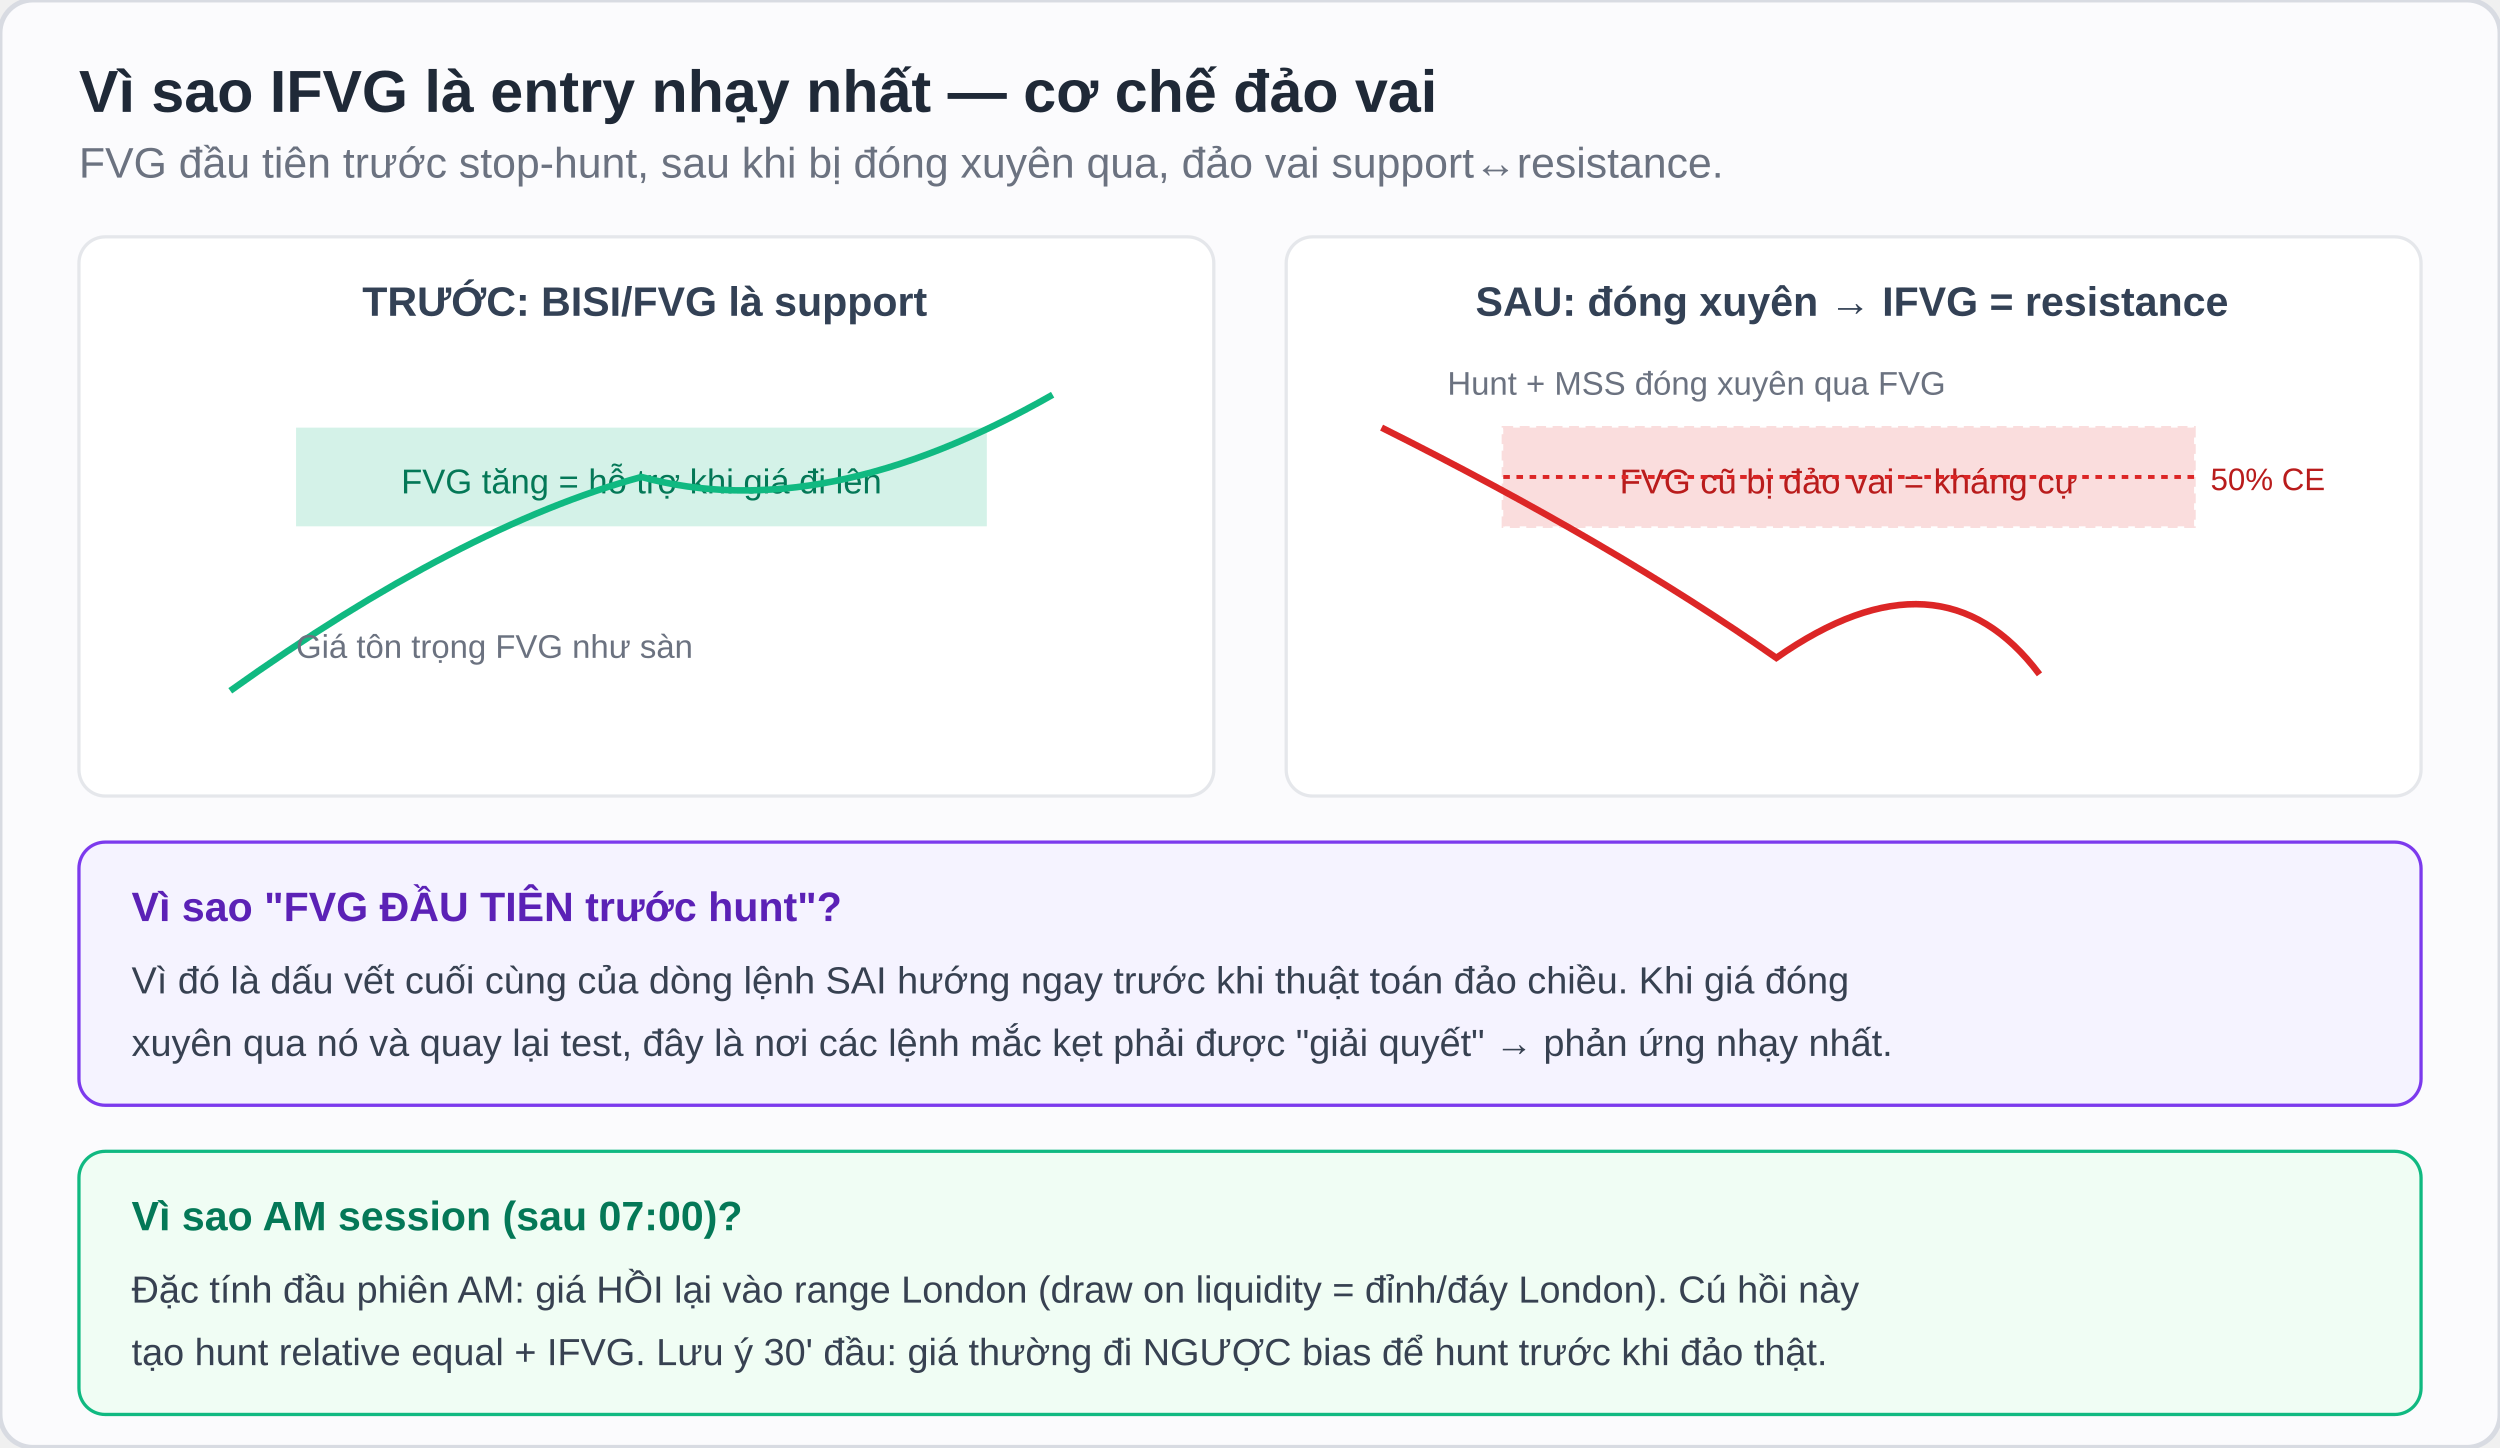
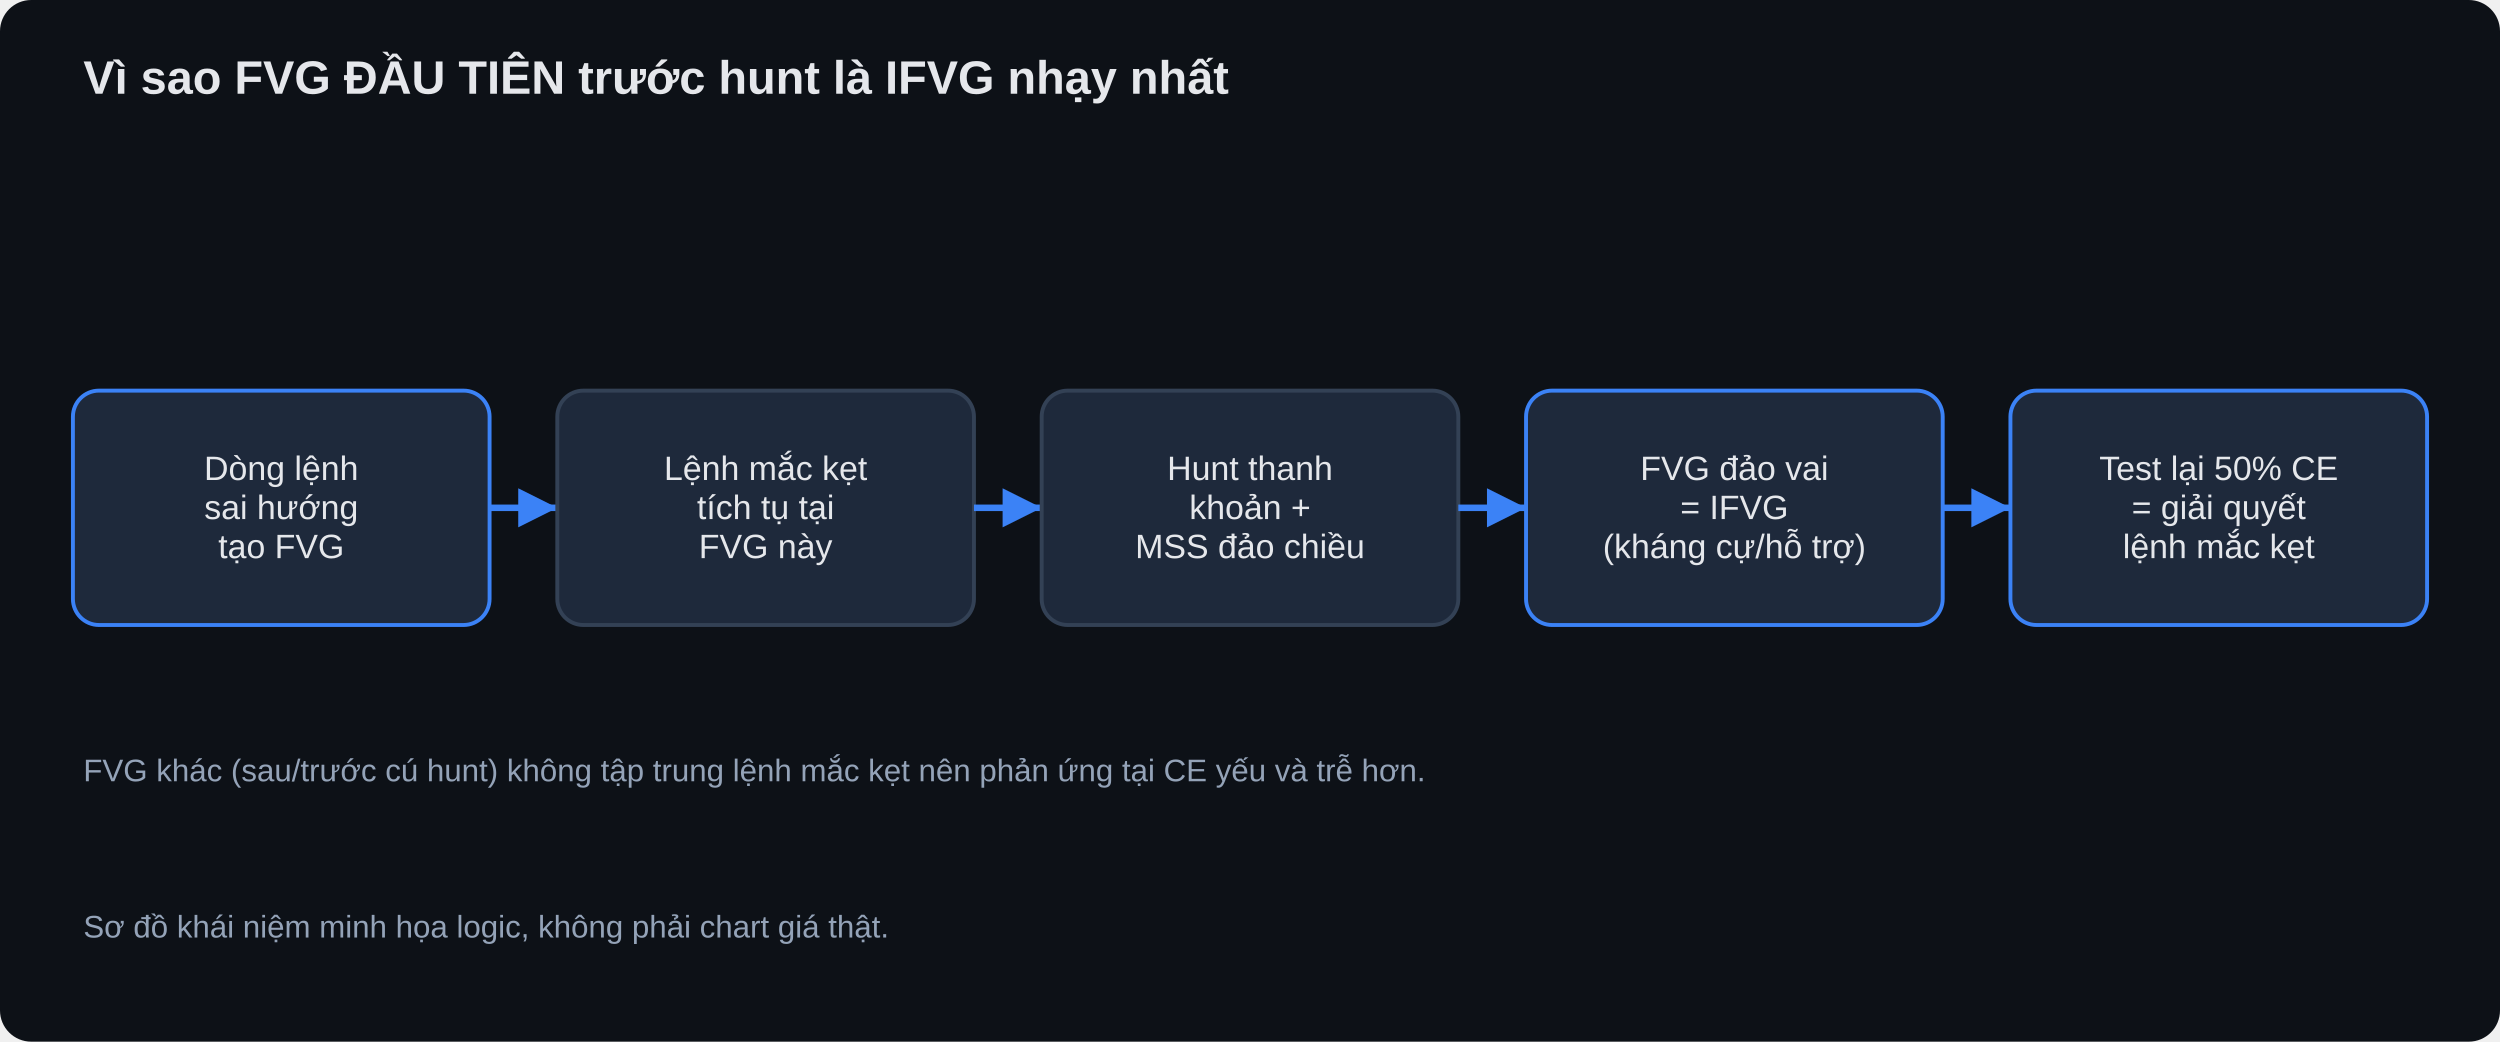
- <svg xmlns="http://www.w3.org/2000/svg" viewBox="0 0 760 440" font-family="'Segoe UI', Arial, sans-serif">
-   <rect x="0" y="0" width="760" height="440" rx="10" fill="#FBFBFD" stroke="#D8DBE2" stroke-width="1.5" />
-   <text x="24" y="34" font-size="18" font-weight="700" fill="#1F2937">Vì sao IFVG là entry nhạy nhất — cơ chế đảo vai</text>
-   <text x="24" y="54" font-size="13" fill="#6B7280">FVG đầu tiên trước stop-hunt, sau khi bị đóng xuyên qua, đảo vai support↔resistance.</text>
-   <rect x="24" y="72" width="345" height="170" rx="8" fill="#FFFFFF" stroke="#E5E7EB" />
-   <text x="196" y="96" font-size="12.5" font-weight="700" fill="#334155" text-anchor="middle">TRƯỚC: BISI/FVG là support</text>
-   <rect x="90" y="130" width="210" height="30" fill="#10B981" opacity="0.18" />
-   <text x="195" y="150" font-size="10.5" fill="#047857" text-anchor="middle">FVG tăng = hỗ trợ khi giá đi lên</text>
-   <path d="M70 210 Q140 160 195 145 Q250 160 320 120" stroke="#10B981" stroke-width="2" fill="none" />
-   <text x="90" y="200" font-size="10" fill="#6B7280">Giá tôn trọng FVG như sàn</text>
-   <rect x="391" y="72" width="345" height="170" rx="8" fill="#FFFFFF" stroke="#E5E7EB" />
-   <text x="563" y="96" font-size="12.5" font-weight="700" fill="#334155" text-anchor="middle">SAU: đóng xuyên → IFVG = resistance</text>
-   <rect x="457" y="130" width="210" height="30" fill="#DC2626" opacity="0.16" stroke="#DC2626" stroke-dasharray="3 2" />
-   <text x="562" y="150" font-size="10.5" fill="#B91C1C" text-anchor="middle">FVG cũ bị đảo vai = kháng cự</text>
-   <path d="M420 130 Q490 165 540 200 Q590 165 620 205" stroke="#DC2626" stroke-width="2" fill="none" />
-   <text x="440" y="120" font-size="10" fill="#6B7280">Hunt + MSS đóng xuyên qua FVG</text>
-   <line x1="457" y1="145" x2="667" y2="145" stroke="#DC2626" stroke-width="1.2" stroke-dasharray="2 2" />
-   <text x="672" y="149" font-size="9.5" fill="#B91C1C">50% CE</text>
-   <rect x="24" y="256" width="712" height="80" rx="8" fill="#F5F3FF" stroke="#7C3AED" />
-   <text x="40" y="280" font-size="12.5" font-weight="700" fill="#5B21B6">Vì sao "FVG ĐẦU TIÊN trước hunt"?</text>
-   <text x="40" y="302" font-size="11.5" fill="#374151">Vì đó là dấu vết cuối cùng của dòng lệnh SAI hướng ngay trước khi thuật toán đảo chiều. Khi giá đóng</text>
-   <text x="40" y="321" font-size="11.5" fill="#374151">xuyên qua nó và quay lại test, đây là nơi các lệnh mắc kẹt phải được "giải quyết" → phản ứng nhạy nhất.</text>
-   <rect x="24" y="350" width="712" height="80" rx="8" fill="#F0FDF4" stroke="#10B981" />
-   <text x="40" y="374" font-size="12.5" font-weight="700" fill="#047857">Vì sao AM session (sau 07:00)?</text>
-   <text x="40" y="396" font-size="11.5" fill="#374151">Đặc tính đầu phiên AM: giá HỒI lại vào range London (draw on liquidity = đỉnh/đáy London). Cú hồi này</text>
-   <text x="40" y="415" font-size="11.5" fill="#374151">tạo hunt relative equal + IFVG. Lưu ý 30' đầu: giá thường đi NGƯỢC bias để hunt trước khi đảo thật.</text>
+ <svg xmlns="http://www.w3.org/2000/svg" viewBox="0 0 960 400" font-family="Segoe UI, Arial, sans-serif">
+   <rect width="960" height="400" rx="12" fill="#0d1117" />
+   <text x="32" y="36" font-size="18" font-weight="700" fill="#e5e7eb" text-anchor="start">Vì sao FVG ĐẦU TIÊN trước hunt là IFVG nhạy nhất</text>
+   <rect x="28.0" y="150" width="160" height="90" rx="10" fill="#1e293b" stroke="#3b82f6" stroke-width="1.5" />
+   <text x="108.0" y="184.333" font-size="13" fill="#e5e7eb" text-anchor="middle">Dòng lệnh</text>
+   <text x="108.0" y="199.333" font-size="13" fill="#e5e7eb" text-anchor="middle">sai hướng</text>
+   <text x="108.0" y="214.333" font-size="13" fill="#e5e7eb" text-anchor="middle">tạo FVG</text>
+   <line x1="188.0" y1="195.0" x2="214.0" y2="195.0" stroke="#3b82f6" stroke-width="2.5" marker-end="url(#arrWW)" />
+   <rect x="214.0" y="150" width="160" height="90" rx="10" fill="#1e293b" stroke="#334155" stroke-width="1.5" />
+   <text x="294.0" y="184.333" font-size="13" fill="#e5e7eb" text-anchor="middle">Lệnh mắc kẹt</text>
+   <text x="294.0" y="199.333" font-size="13" fill="#e5e7eb" text-anchor="middle">tích tụ tại</text>
+   <text x="294.0" y="214.333" font-size="13" fill="#e5e7eb" text-anchor="middle">FVG này</text>
+   <line x1="374.0" y1="195.0" x2="400.0" y2="195.0" stroke="#3b82f6" stroke-width="2.5" marker-end="url(#arrWW)" />
+   <rect x="400.0" y="150" width="160" height="90" rx="10" fill="#1e293b" stroke="#334155" stroke-width="1.5" />
+   <text x="480.0" y="184.333" font-size="13" fill="#e5e7eb" text-anchor="middle">Hunt thanh</text>
+   <text x="480.0" y="199.333" font-size="13" fill="#e5e7eb" text-anchor="middle">khoản +</text>
+   <text x="480.0" y="214.333" font-size="13" fill="#e5e7eb" text-anchor="middle">MSS đảo chiều</text>
+   <line x1="560.0" y1="195.0" x2="586.0" y2="195.0" stroke="#3b82f6" stroke-width="2.5" marker-end="url(#arrWW)" />
+   <rect x="586.0" y="150" width="160" height="90" rx="10" fill="#1e293b" stroke="#3b82f6" stroke-width="1.5" />
+   <text x="666.0" y="184.333" font-size="13" fill="#e5e7eb" text-anchor="middle">FVG đảo vai</text>
+   <text x="666.0" y="199.333" font-size="13" fill="#e5e7eb" text-anchor="middle">= IFVG</text>
+   <text x="666.0" y="214.333" font-size="13" fill="#e5e7eb" text-anchor="middle">(kháng cự/hỗ trợ)</text>
+   <line x1="746.0" y1="195.0" x2="772.0" y2="195.0" stroke="#3b82f6" stroke-width="2.5" marker-end="url(#arrWW)" />
+   <rect x="772.0" y="150" width="160" height="90" rx="10" fill="#1e293b" stroke="#3b82f6" stroke-width="1.5" />
+   <text x="852.0" y="184.333" font-size="13" fill="#e5e7eb" text-anchor="middle">Test lại 50% CE</text>
+   <text x="852.0" y="199.333" font-size="13" fill="#e5e7eb" text-anchor="middle">= giải quyết</text>
+   <text x="852.0" y="214.333" font-size="13" fill="#e5e7eb" text-anchor="middle">lệnh mắc kẹt</text>
+   <defs>
+     <marker id="arrWW" markerWidth="10" markerHeight="10" refX="6" refY="3" orient="auto" markerUnits="strokeWidth">
+       <path d="M0,0 L6,3 L0,6 Z" fill="#3b82f6" />
+     </marker>
+   </defs>
+   <text x="32" y="300" font-size="12" fill="#94a3b8" text-anchor="start">FVG khác (sau/trước cú hunt) không tập trung lệnh mắc kẹt nên phản ứng tại CE yếu và trễ hơn.</text>
+   <text x="32" y="360" font-size="12" fill="#94a3b8" text-anchor="start">Sơ đồ khái niệm minh họa logic, không phải chart giá thật.</text>
</svg>
